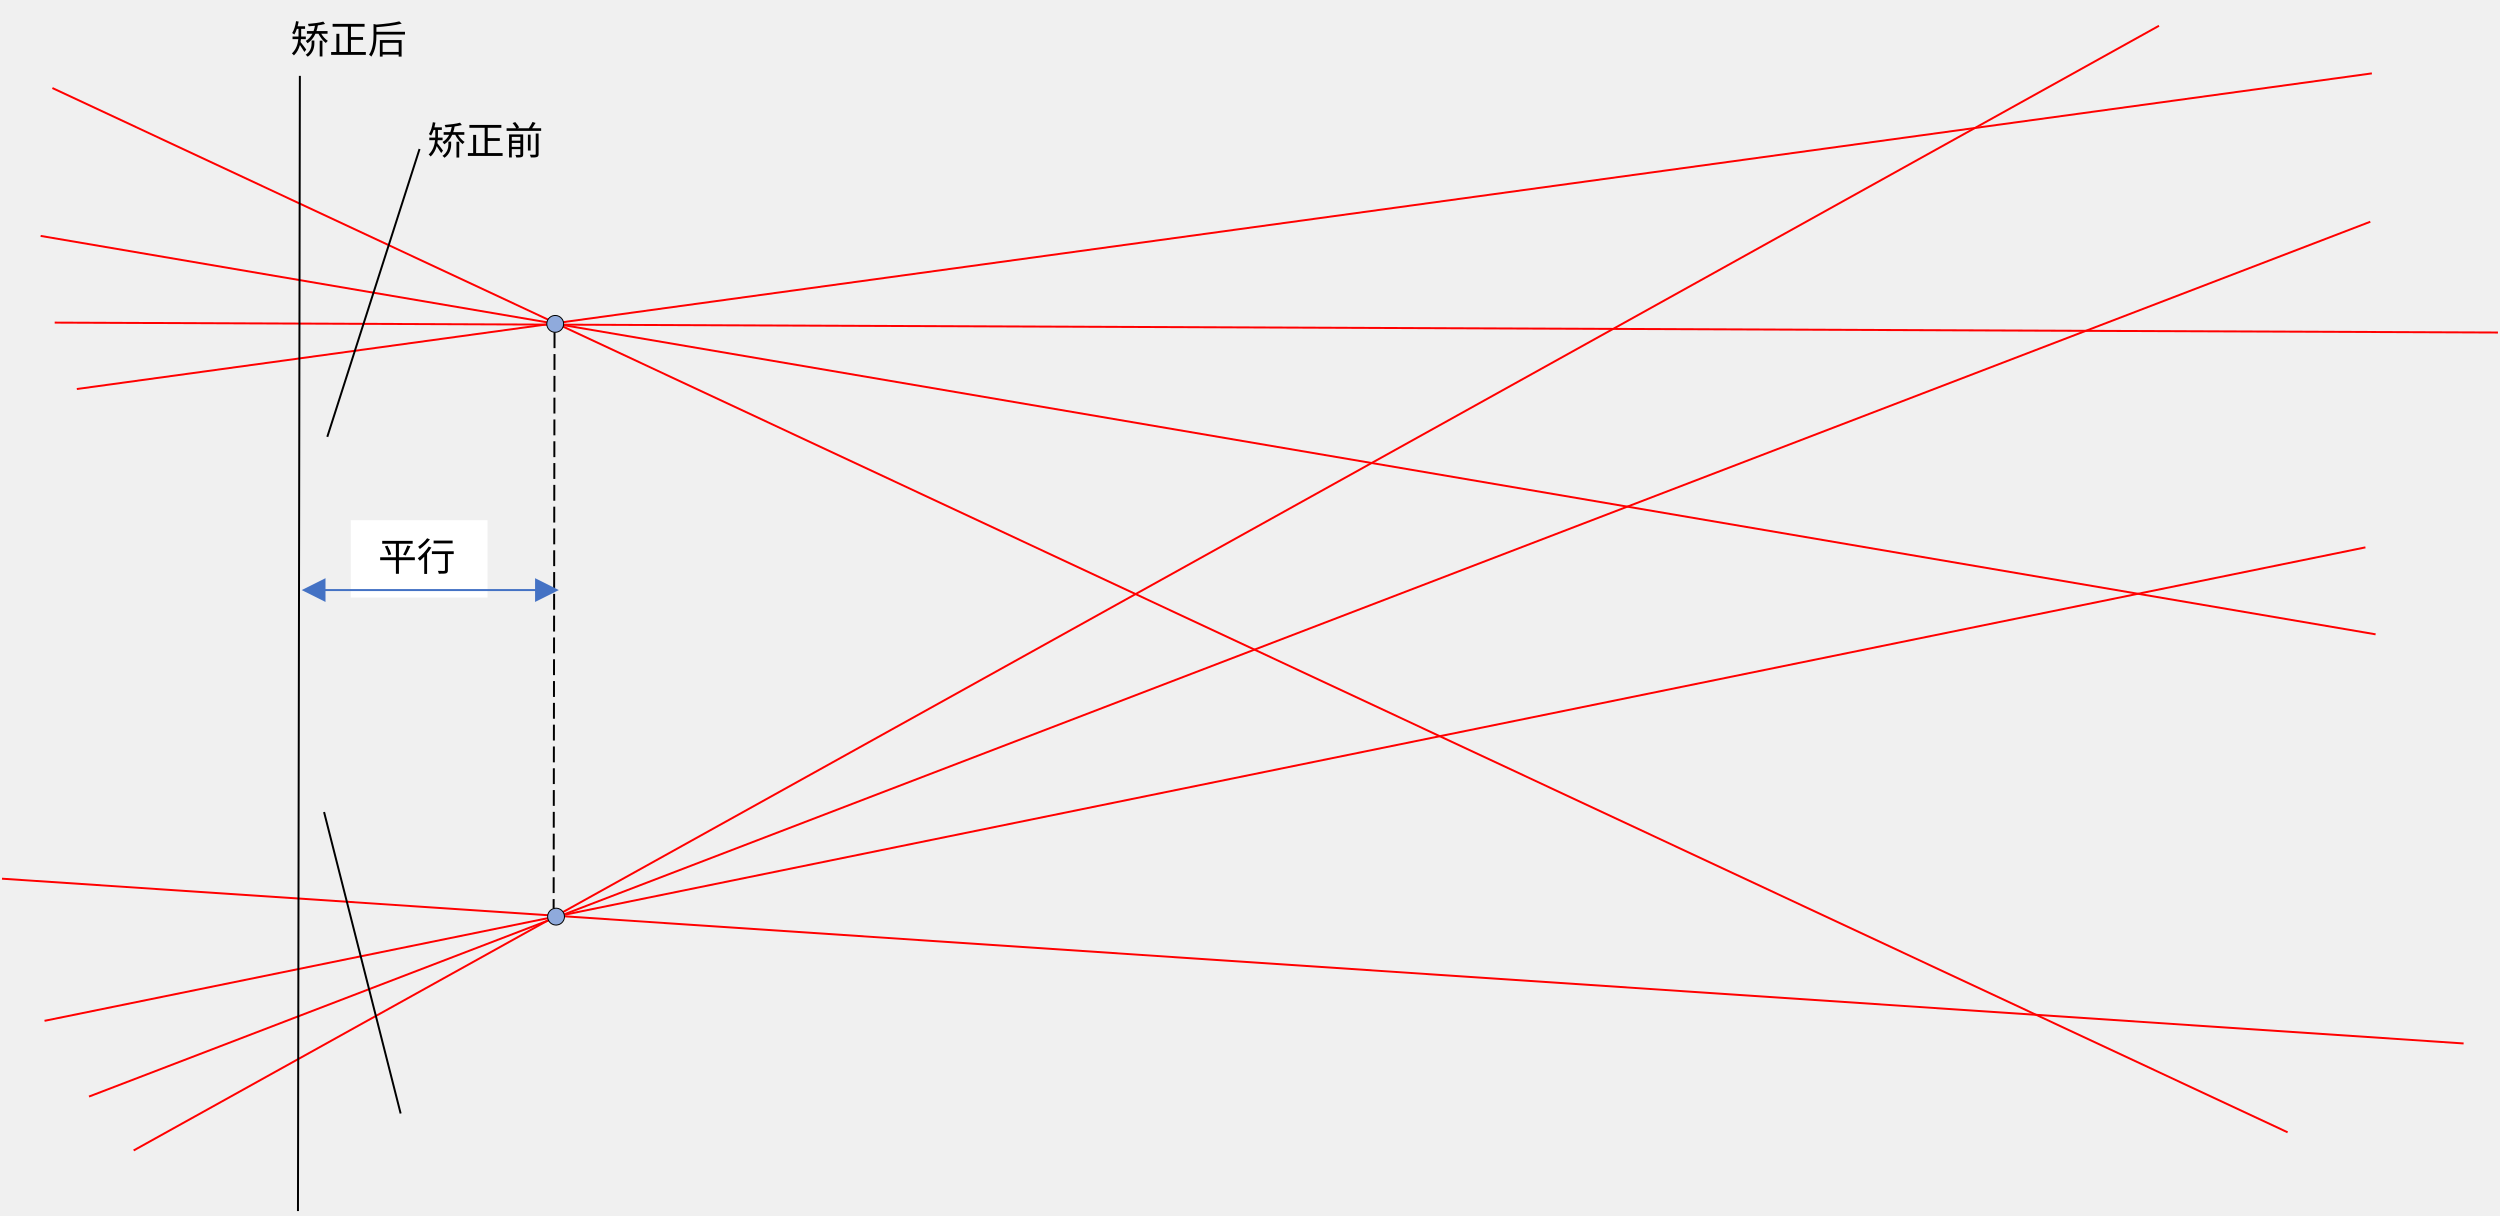
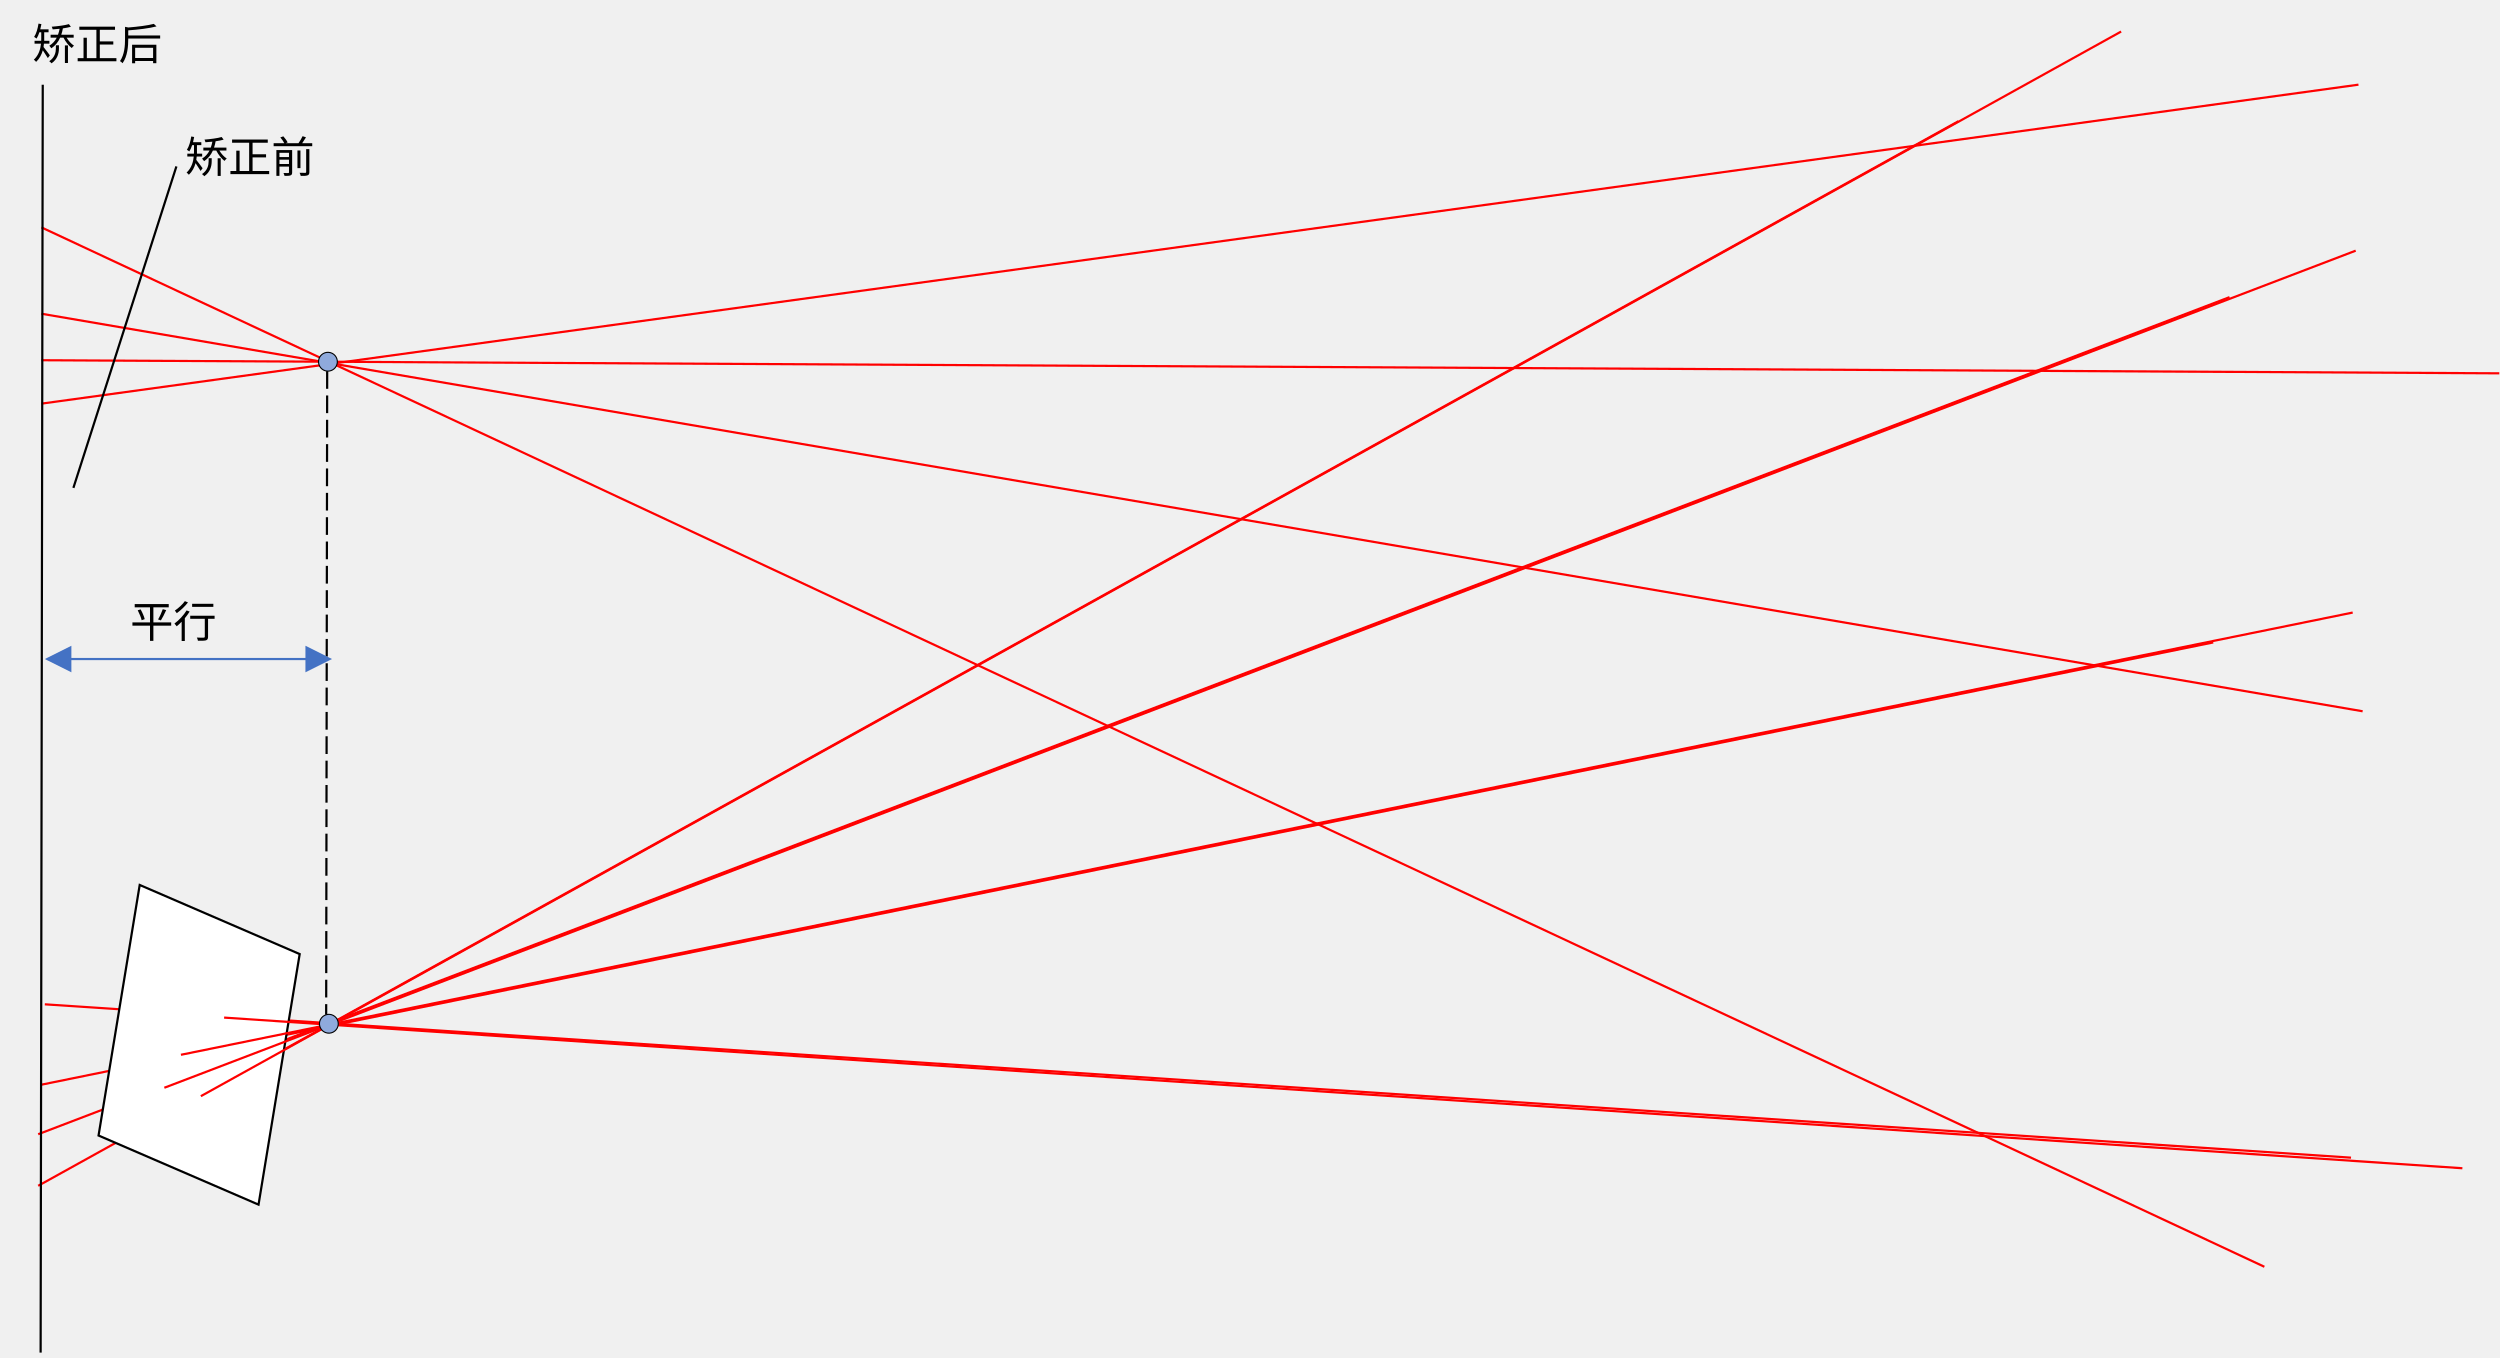
- <svg xmlns="http://www.w3.org/2000/svg" width="841" height="409" overflow="hidden">
+ <svg xmlns="http://www.w3.org/2000/svg" width="753" height="409" overflow="hidden">
  <defs>
    <clipPath id="clip0">
-       <rect x="180" y="116" width="841" height="409" />
+       <rect x="268" y="116" width="753" height="409" />
    </clipPath>
  </defs>
-   <g clip-path="url(#clip0)" transform="translate(-180 -116)">
-     <path d="M0 0 761.203 167.078" stroke="#FF0000" stroke-width="0.667" stroke-miterlimit="8" fill="none" fill-rule="evenodd" transform="matrix(-0.99685 -0.0793099 -0.0793099 0.99685 977.898 140.683)" />
-     <path d="M949.556 496.913 197.63 145.616" stroke="#FF0000" stroke-width="0.667" stroke-miterlimit="8" fill="none" fill-rule="evenodd" />
-     <path d="M979.151 329.387 193.672 195.364" stroke="#FF0000" stroke-width="0.667" stroke-miterlimit="8" fill="none" fill-rule="evenodd" />
-     <path d="M0 0 819.588 61.865" stroke="#FF0000" stroke-width="0.667" stroke-miterlimit="8" fill="none" fill-rule="evenodd" transform="matrix(-0.99685 -0.0793099 -0.0793099 0.99685 1020.31 227.86)" />
+   <g clip-path="url(#clip0)" transform="translate(-268 -116)">
+     <path d="M0 0 578.383 320.664" stroke="#FF0000" stroke-width="0.667" stroke-miterlimit="8" fill="none" fill-rule="evenodd" transform="matrix(-1 0 0 1 857.883 152.5)" />
+     <path d="M0 0 660.035 252.13" stroke="#FF0000" stroke-width="0.667" stroke-miterlimit="8" fill="none" fill-rule="evenodd" transform="matrix(-1 0 0 1 939.535 205.5)" />
+     <path d="M0 0 654.129 133.2" stroke="#FF0000" stroke-width="0.667" stroke-miterlimit="8" fill="none" fill-rule="evenodd" transform="matrix(-1 0 0 1 934.629 309.5)" />
+     <path d="M976.125 464.691 281.5 418.5" stroke="#FF0000" stroke-width="0.667" stroke-miterlimit="8" fill="none" fill-rule="evenodd" />
+     <path d="M345.868 478.835 297.682 458.019 310.078 382.551 358.264 403.368Z" stroke="#000000" stroke-width="0.667" stroke-miterlimit="8" fill="#FFFFFF" fill-rule="evenodd" />
+     <path d="M0 0 697.871 96.074" stroke="#FF0000" stroke-width="0.667" stroke-miterlimit="8" fill="none" fill-rule="evenodd" transform="matrix(-1 0 0 1 978.371 141.5)" />
+     <path d="M950.029 497.554 280.5 184.5" stroke="#FF0000" stroke-width="0.667" stroke-miterlimit="8" fill="none" fill-rule="evenodd" />
+     <path d="M979.625 330.237 280.5 210.5" stroke="#FF0000" stroke-width="0.667" stroke-miterlimit="8" fill="none" fill-rule="evenodd" />
+     <path d="M1020.79 228.444 280.5 224.5" stroke="#FF0000" stroke-width="0.667" stroke-miterlimit="8" fill="none" fill-rule="evenodd" />
    <path d="M363.945 224.728C364.069 223.167 365.435 222.002 366.996 222.127 368.556 222.251 369.721 223.617 369.597 225.177 369.473 226.738 368.107 227.902 366.546 227.778 364.986 227.654 363.821 226.288 363.945 224.728Z" stroke="#000000" stroke-width="0.333" stroke-miterlimit="8" fill="#8FAADC" fill-rule="evenodd" />
    <path d="M0 0 44.974 91.189" stroke="#000000" stroke-width="0.667" stroke-miterlimit="8" fill="none" fill-rule="evenodd" transform="matrix(-0.989059 0.147519 0.147519 0.989059 321.134 166.125)" />
-     <path d="M0 0 761.203 167.078" stroke="#FF0000" stroke-width="0.667" stroke-miterlimit="8" fill="none" fill-rule="evenodd" transform="matrix(-0.958003 0.286757 0.286757 0.958003 906.282 124.669)" />
-     <path d="M1008.76 467.017 180.668 411.595" stroke="#FF0000" stroke-width="0.667" stroke-miterlimit="8" fill="none" fill-rule="evenodd" />
-     <path d="M975.729 300.134 194.978 459.404" stroke="#FF0000" stroke-width="0.667" stroke-miterlimit="8" fill="none" fill-rule="evenodd" />
-     <path d="M0 0 819.588 61.865" stroke="#FF0000" stroke-width="0.667" stroke-miterlimit="8" fill="none" fill-rule="evenodd" transform="matrix(-0.958003 0.286757 0.286757 0.958003 977.368 190.592)" />
+     <path d="M0 0 578.383 320.664" stroke="#FF0000" stroke-width="0.667" stroke-miterlimit="8" fill="none" fill-rule="evenodd" transform="matrix(-1 0 0 1 906.883 125.5)" />
+     <path d="M1009.67 467.878 335.5 422.5" stroke="#FF0000" stroke-width="0.667" stroke-miterlimit="8" fill="none" fill-rule="evenodd" />
+     <path d="M0 0 654.129 133.2" stroke="#FF0000" stroke-width="0.667" stroke-miterlimit="8" fill="none" fill-rule="evenodd" transform="matrix(-1 0 0 1 976.629 300.5)" />
+     <path d="M0 0 660.035 252.13" stroke="#FF0000" stroke-width="0.667" stroke-miterlimit="8" fill="none" fill-rule="evenodd" transform="matrix(-1 0 0 1 977.535 191.5)" />
    <path d="M364.339 425.168C363.89 423.668 364.742 422.088 366.242 421.639 367.742 421.19 369.321 422.042 369.77 423.542 370.219 425.042 369.367 426.621 367.867 427.07 366.368 427.519 364.788 426.667 364.339 425.168Z" stroke="#000000" stroke-width="0.333" stroke-miterlimit="8" fill="#8FAADC" fill-rule="evenodd" />
-     <path d="M289.015 389.17 314.776 490.583" stroke="#000000" stroke-width="0.667" stroke-miterlimit="8" fill="none" fill-rule="evenodd" />
    <path d="M0 0 56.966 377.6" stroke="#000000" stroke-width="0.667" stroke-miterlimit="8" fill="none" fill-rule="evenodd" transform="matrix(-0.989059 0.147519 0.147519 0.989059 280.876 141.524)" />
    <path d="M0 0 28.899 191.695" stroke="#000000" stroke-width="0.667" stroke-miterlimit="8" stroke-dasharray="5.333 2" fill="none" fill-rule="evenodd" transform="matrix(-0.989059 0.147519 0.147519 0.989059 366.546 227.778)" />
-     <rect x="298" y="291" width="46" height="26" fill="#FFFFFF" />
    <text font-family="DengXian,DengXian_MSFontService,sans-serif" font-weight="400" font-size="13" transform="translate(307.214 308)">平行</text>
    <text font-family="DengXian,DengXian_MSFontService,sans-serif" font-weight="400" font-size="13" transform="translate(323.731 168)">矫正前</text>
    <text font-family="DengXian,DengXian_MSFontService,sans-serif" font-weight="400" font-size="13" transform="translate(277.721 134)">矫正后</text>
    <path d="M288.167 314.167 361.332 314.167 361.332 314.833 288.167 314.833ZM289.5 318.5 281.5 314.5 289.5 310.5ZM359.998 310.5 367.998 314.5 359.998 318.5Z" fill="#4472C4" />
  </g>
</svg>
